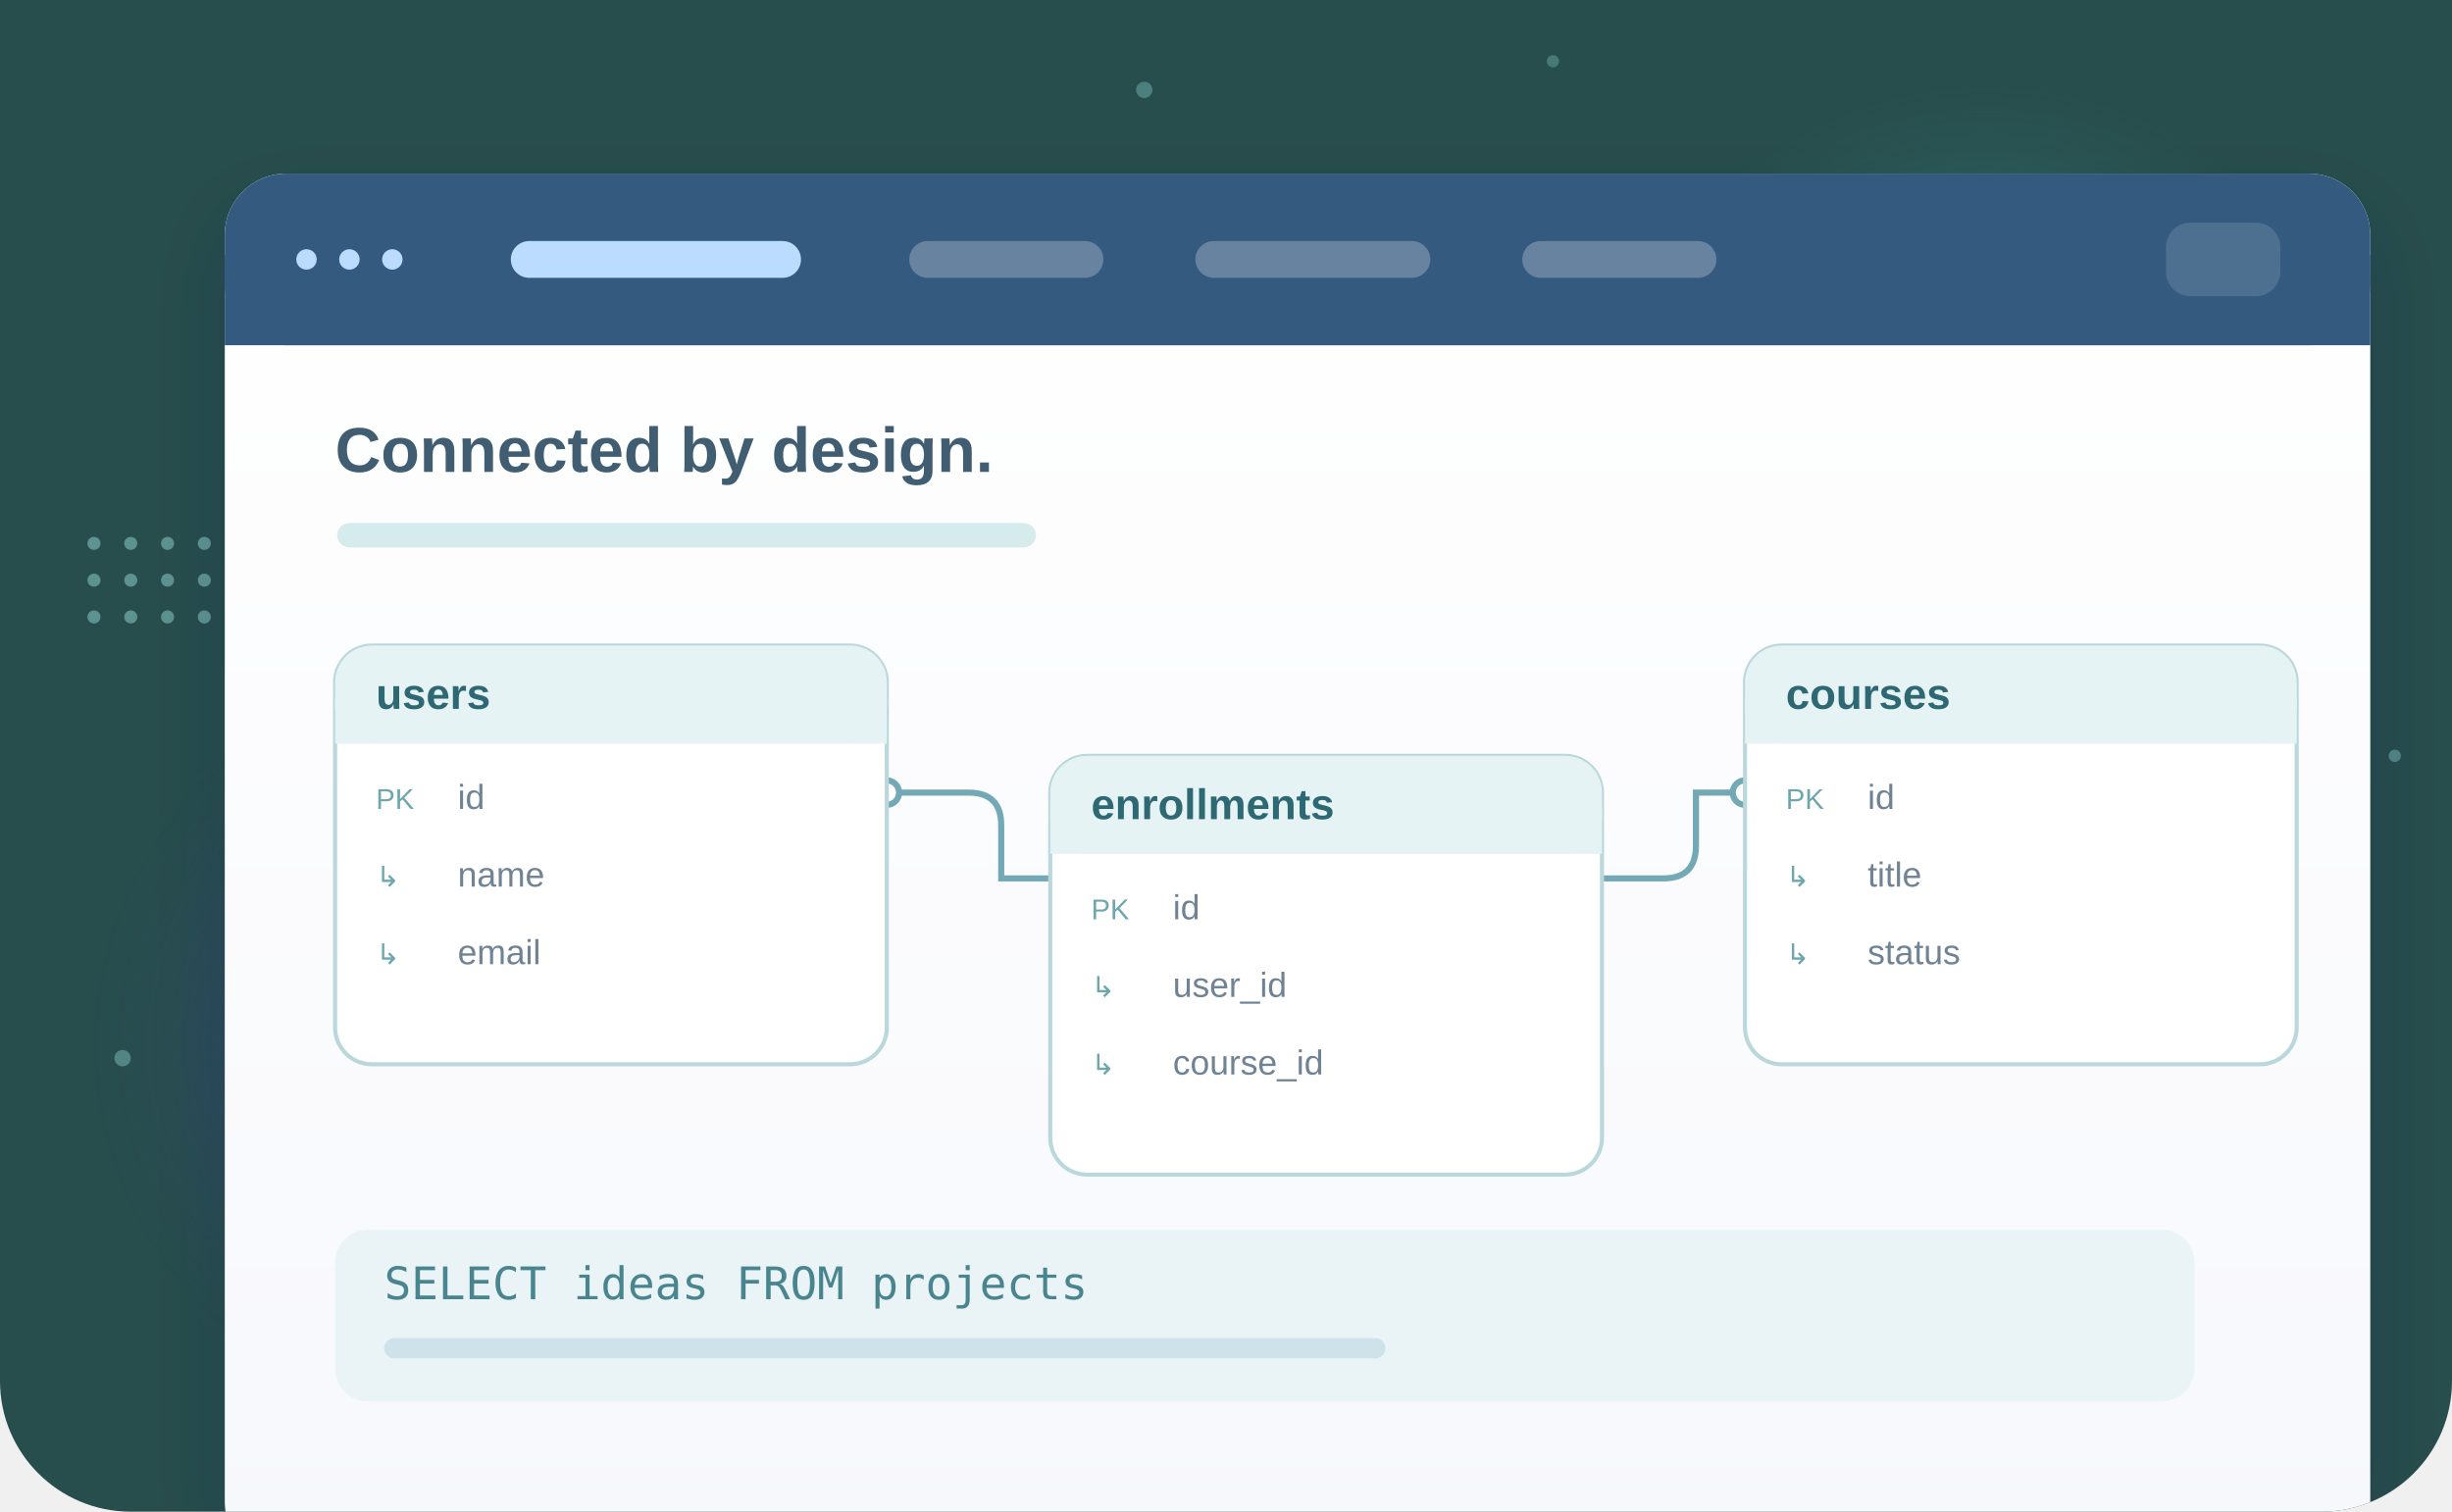
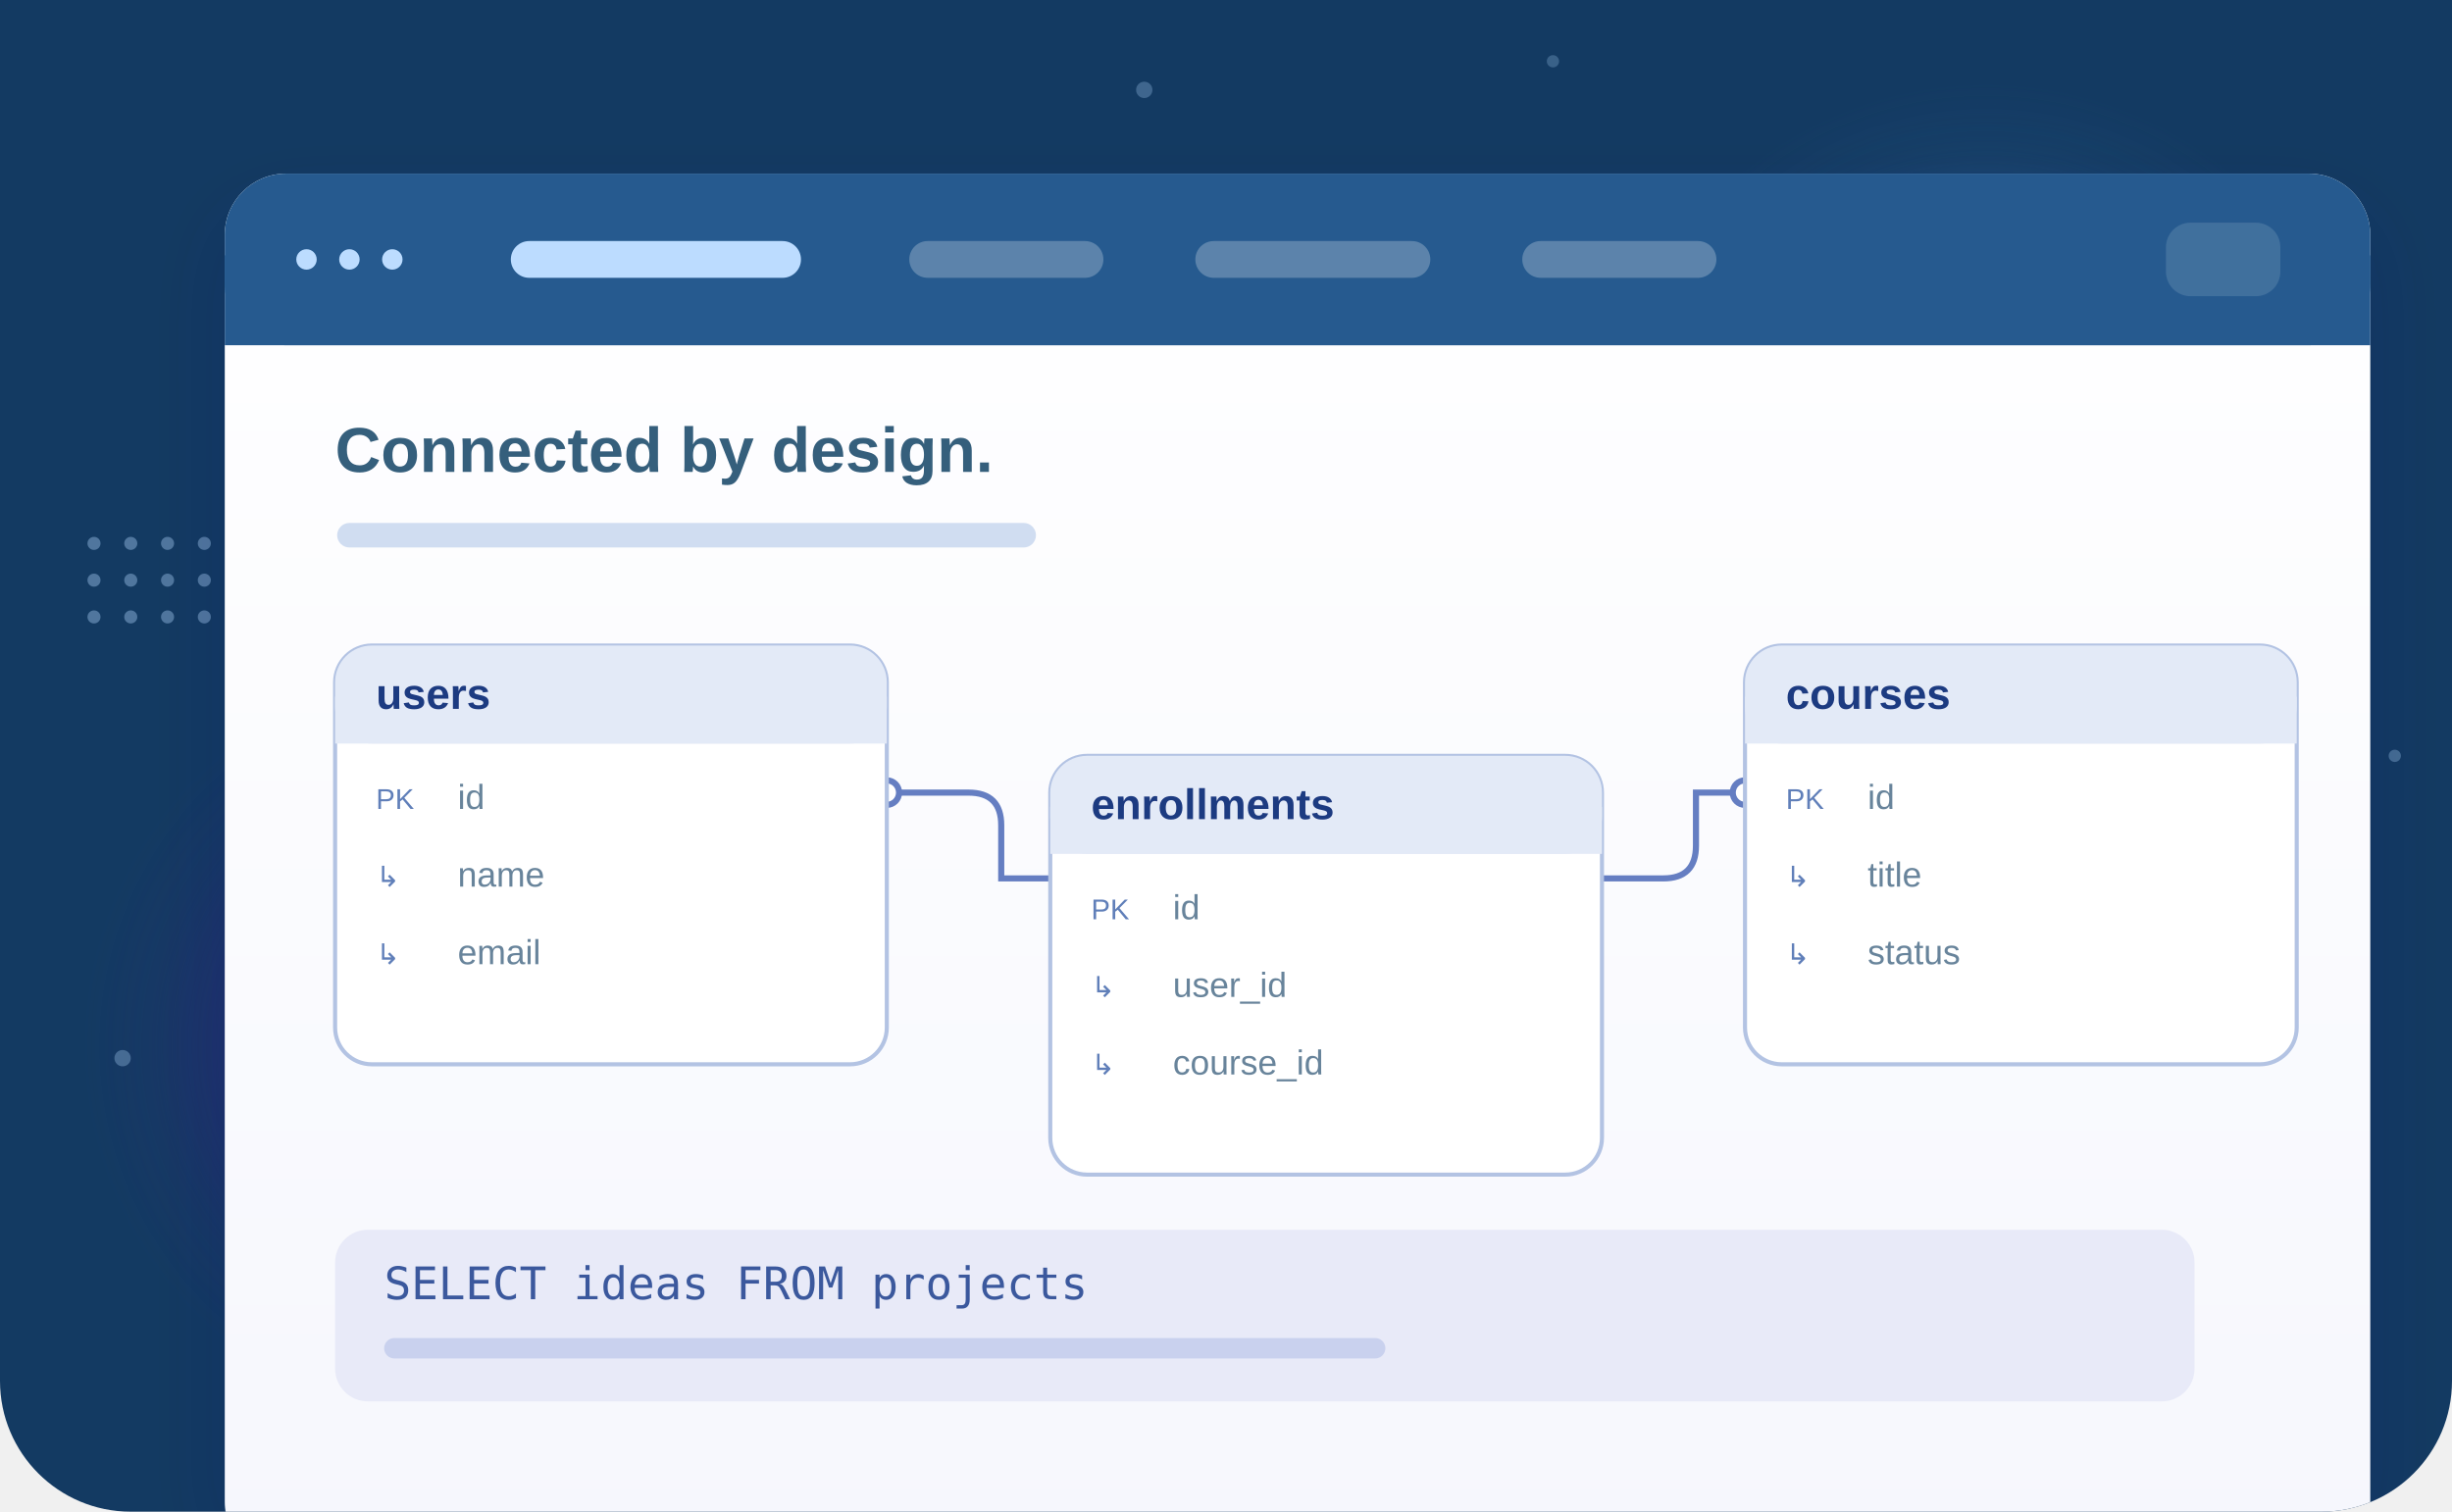
<svg xmlns="http://www.w3.org/2000/svg" width="1200" height="740" viewBox="0 160 1200 740" role="img" aria-label="Ilustracja bazy danych — schemat tabel i relacji">
  <defs>
    <clipPath id="edge">
      <rect x="0" y="0" width="1200" height="900" rx="64" fill="white" />
    </clipPath>
    <filter id="shadow" x="-30%" y="-30%" width="170%" height="180%">
-       <feDropShadow dx="0" dy="18" stdDeviation="20" flood-color="#203257" flood-opacity=".13" />
+       <feDropShadow dx="0" dy="18" stdDeviation="20" flood-color="#152e62" flood-opacity=".13" />
    </filter>
    <linearGradient id="paper" x2="0" y2="1">
      <stop stop-color="#fff" />
-       <stop offset="1" stop-color="#f7f8fc" />
+       <stop offset="1" stop-color="#f6f7fd" />
    </linearGradient>
  </defs>
  <g clip-path="url(#edge)">
-     <rect x="0" y="0" width="1200" height="900" rx="64" fill="#274d4c" />
+     <rect x="0" y="0" width="1200" height="900" rx="64" fill="#133a62" />
    <g data-decor="">
      <defs>
        <radialGradient id="decor-glow-a">
-           <stop data-tone="blob" offset="0" stop-color="#368380" />
-           <stop data-tone="blob" offset=".28" stop-color="#368380" />
-           <stop data-tone="blob" offset=".46" stop-color="#368380" stop-opacity=".84" />
-           <stop data-tone="blob" offset=".64" stop-color="#368380" stop-opacity=".5" />
-           <stop data-tone="blob" offset=".82" stop-color="#368380" stop-opacity=".16" />
-           <stop data-tone="blob" offset="1" stop-color="#368380" stop-opacity="0" />
+           <stop data-tone="blob" offset="0" stop-color="#295c8f" />
+           <stop data-tone="blob" offset=".28" stop-color="#295c8f" />
+           <stop data-tone="blob" offset=".46" stop-color="#295c8f" stop-opacity=".84" />
+           <stop data-tone="blob" offset=".64" stop-color="#295c8f" stop-opacity=".5" />
+           <stop data-tone="blob" offset=".82" stop-color="#295c8f" stop-opacity=".16" />
+           <stop data-tone="blob" offset="1" stop-color="#295c8f" stop-opacity="0" />
        </radialGradient>
        <radialGradient id="decor-glow-b">
-           <stop data-tone="blob" offset="0" stop-color="#334a70" />
-           <stop data-tone="blob" offset=".28" stop-color="#334a70" />
-           <stop data-tone="blob" offset=".46" stop-color="#334a70" stop-opacity=".84" />
-           <stop data-tone="blob" offset=".64" stop-color="#334a70" stop-opacity=".5" />
-           <stop data-tone="blob" offset=".82" stop-color="#334a70" stop-opacity=".16" />
-           <stop data-tone="blob" offset="1" stop-color="#334a70" stop-opacity="0" />
+           <stop data-tone="blob" offset="0" stop-color="#31257e" />
+           <stop data-tone="blob" offset=".28" stop-color="#31257e" />
+           <stop data-tone="blob" offset=".46" stop-color="#31257e" stop-opacity=".84" />
+           <stop data-tone="blob" offset=".64" stop-color="#31257e" stop-opacity=".5" />
+           <stop data-tone="blob" offset=".82" stop-color="#31257e" stop-opacity=".16" />
+           <stop data-tone="blob" offset="1" stop-color="#31257e" stop-opacity="0" />
        </radialGradient>
      </defs>
      <circle cx="972" cy="388" r="188" fill="url(#decor-glow-a)" opacity=".85" />
      <circle cx="228" cy="672" r="188" fill="url(#decor-glow-b)" opacity=".7" />
-       <circle data-tone="accent" cx="1108" cy="752" r="44" fill="none" stroke="#87cac8" stroke-width="3" opacity=".45" />
-       <circle data-tone="accent" cx="1108" cy="752" r="7" fill="#87cac8" opacity=".5" />
-       <circle data-tone="accent" cx="46" cy="426" r="3.2" fill="#87cac8" opacity=".55" />
-       <circle data-tone="accent" cx="64" cy="426" r="3.2" fill="#87cac8" opacity=".55" />
-       <circle data-tone="accent" cx="82" cy="426" r="3.2" fill="#87cac8" opacity=".55" />
-       <circle data-tone="accent" cx="100" cy="426" r="3.2" fill="#87cac8" opacity=".55" />
-       <circle data-tone="accent" cx="46" cy="444" r="3.2" fill="#87cac8" opacity=".55" />
-       <circle data-tone="accent" cx="64" cy="444" r="3.2" fill="#87cac8" opacity=".55" />
-       <circle data-tone="accent" cx="82" cy="444" r="3.2" fill="#87cac8" opacity=".55" />
-       <circle data-tone="accent" cx="100" cy="444" r="3.2" fill="#87cac8" opacity=".55" />
-       <circle data-tone="accent" cx="46" cy="462" r="3.2" fill="#87cac8" opacity=".55" />
-       <circle data-tone="accent" cx="64" cy="462" r="3.2" fill="#87cac8" opacity=".55" />
-       <circle data-tone="accent" cx="82" cy="462" r="3.2" fill="#87cac8" opacity=".55" />
-       <circle data-tone="accent" cx="100" cy="462" r="3.2" fill="#87cac8" opacity=".55" />
-       <circle data-tone="accent" cx="1150" cy="471" r="5" fill="#87cac8" opacity=".5" />
-       <circle data-tone="accent" cx="1172" cy="530" r="3" fill="#87cac8" opacity=".45" />
-       <circle data-tone="accent" cx="60" cy="678" r="4" fill="#87cac8" opacity=".45" />
-       <circle data-tone="accent" cx="560" cy="204" r="4" fill="#87cac8" opacity=".4" />
-       <circle data-tone="accent" cx="760" cy="190" r="3" fill="#87cac8" opacity=".35" />
+       <circle data-tone="accent" cx="1108" cy="752" r="44" fill="none" stroke="#81a8cf" stroke-width="3" opacity=".45" />
+       <circle data-tone="accent" cx="1108" cy="752" r="7" fill="#81a8cf" opacity=".5" />
+       <circle data-tone="accent" cx="46" cy="426" r="3.2" fill="#81a8cf" opacity=".55" />
+       <circle data-tone="accent" cx="64" cy="426" r="3.2" fill="#81a8cf" opacity=".55" />
+       <circle data-tone="accent" cx="82" cy="426" r="3.2" fill="#81a8cf" opacity=".55" />
+       <circle data-tone="accent" cx="100" cy="426" r="3.2" fill="#81a8cf" opacity=".55" />
+       <circle data-tone="accent" cx="46" cy="444" r="3.2" fill="#81a8cf" opacity=".55" />
+       <circle data-tone="accent" cx="64" cy="444" r="3.2" fill="#81a8cf" opacity=".55" />
+       <circle data-tone="accent" cx="82" cy="444" r="3.2" fill="#81a8cf" opacity=".55" />
+       <circle data-tone="accent" cx="100" cy="444" r="3.2" fill="#81a8cf" opacity=".55" />
+       <circle data-tone="accent" cx="46" cy="462" r="3.2" fill="#81a8cf" opacity=".55" />
+       <circle data-tone="accent" cx="64" cy="462" r="3.2" fill="#81a8cf" opacity=".55" />
+       <circle data-tone="accent" cx="82" cy="462" r="3.2" fill="#81a8cf" opacity=".55" />
+       <circle data-tone="accent" cx="100" cy="462" r="3.2" fill="#81a8cf" opacity=".55" />
+       <circle data-tone="accent" cx="1150" cy="471" r="5" fill="#81a8cf" opacity=".5" />
+       <circle data-tone="accent" cx="1172" cy="530" r="3" fill="#81a8cf" opacity=".45" />
+       <circle data-tone="accent" cx="60" cy="678" r="4" fill="#81a8cf" opacity=".45" />
+       <circle data-tone="accent" cx="560" cy="204" r="4" fill="#81a8cf" opacity=".4" />
+       <circle data-tone="accent" cx="760" cy="190" r="3" fill="#81a8cf" opacity=".35" />
    </g>
    <g filter="url(#shadow)">
      <rect x="110" y="245" width="1050" height="680" rx="30" fill="url(#paper)" />
-       <rect x="110" y="245" width="1050" height="84" rx="30" fill="#345a80" />
-       <rect x="110" y="285" width="1050" height="44" rx="0" fill="#345a80" />
+       <rect x="110" y="245" width="1050" height="84" rx="30" fill="#255a8f" />
+       <rect x="110" y="285" width="1050" height="44" rx="0" fill="#255a8f" />
      <g fill="#bcdcff">
        <circle cx="150" cy="287" r="5" />
        <circle cx="171" cy="287" r="5" />
        <circle cx="192" cy="287" r="5" />
      </g>
      <rect x="250" y="278" width="142" height="18" rx="9" fill="#bcdcff" />
      <rect x="445" y="278" width="95" height="18" rx="9" fill="#ffffff40" />
      <rect x="585" y="278" width="115" height="18" rx="9" fill="#ffffff40" />
      <rect x="745" y="278" width="95" height="18" rx="9" fill="#ffffff40" />
      <rect x="1060" y="269" width="56" height="36" rx="12" fill="#ffffff20" />
-       <text x="164" y="391" font-family="Segoe UI,Arial,sans-serif" font-size="31" fill="#405d72" font-weight="600">Connected by design.</text>
-       <rect x="165" y="416" width="342" height="12" rx="6" fill="#d5ebec" />
-       <g fill="none" stroke="#72a9b5" stroke-width="3">
+       <text x="164" y="391" font-family="Segoe UI,Arial,sans-serif" font-size="31" fill="#365f7c" font-weight="600">Connected by design.</text>
+       <rect x="165" y="416" width="342" height="12" rx="6" fill="#d0ddf1" />
+       <g fill="none" stroke="#657ec2" stroke-width="3">
        <path d="M434 548H474Q490 548 490 564V590H514" />
        <path d="M784 590H814Q830 590 830 574V548H854" />
        <circle cx="434" cy="548" r="6" fill="#fff" />
        <circle cx="854" cy="548" r="6" fill="#fff" />
      </g>
      <g>
-         <rect x="164" y="476" width="270" height="205" rx="18" fill="#fff" stroke="#bad8dc" stroke-width="2" />
-         <rect x="164" y="476" width="270" height="48" rx="18" fill="#e6f3f4" />
-         <rect x="164" y="501" width="270" height="23" rx="0" fill="#e6f3f4" />
-         <text x="184" y="507" font-family="Segoe UI,Arial,sans-serif" font-size="21" fill="#2d6773" font-weight="600">users</text>
-         <text x="184" y="556" font-family="Segoe UI,Arial,sans-serif" font-size="14" fill="#6da6ac">PK</text>
-         <text x="224" y="556" font-family="Segoe UI,Arial,sans-serif" font-size="17" fill="#6f8394">id</text>
-         <text x="184" y="594" font-family="Segoe UI,Arial,sans-serif" font-size="14" fill="#6da6ac">↳</text>
-         <text x="224" y="594" font-family="Segoe UI,Arial,sans-serif" font-size="17" fill="#6f8394">name</text>
-         <text x="184" y="632" font-family="Segoe UI,Arial,sans-serif" font-size="14" fill="#6da6ac">↳</text>
-         <text x="224" y="632" font-family="Segoe UI,Arial,sans-serif" font-size="17" fill="#6f8394">email</text>
+         <rect x="164" y="476" width="270" height="205" rx="18" fill="#fff" stroke="#b3c3e3" stroke-width="2" />
+         <rect x="164" y="476" width="270" height="48" rx="18" fill="#e3eaf7" />
+         <rect x="164" y="501" width="270" height="23" rx="0" fill="#e3eaf7" />
+         <text x="184" y="507" font-family="Segoe UI,Arial,sans-serif" font-size="21" fill="#1f3a81" font-weight="600">users</text>
+         <text x="184" y="556" font-family="Segoe UI,Arial,sans-serif" font-size="14" fill="#607fb9">PK</text>
+         <text x="224" y="556" font-family="Segoe UI,Arial,sans-serif" font-size="17" fill="#68849b">id</text>
+         <text x="184" y="594" font-family="Segoe UI,Arial,sans-serif" font-size="14" fill="#607fb9">↳</text>
+         <text x="224" y="594" font-family="Segoe UI,Arial,sans-serif" font-size="17" fill="#68849b">name</text>
+         <text x="184" y="632" font-family="Segoe UI,Arial,sans-serif" font-size="14" fill="#607fb9">↳</text>
+         <text x="224" y="632" font-family="Segoe UI,Arial,sans-serif" font-size="17" fill="#68849b">email</text>
      </g>
      <g>
-         <rect x="514" y="530" width="270" height="205" rx="18" fill="#fff" stroke="#bad8dc" stroke-width="2" />
-         <rect x="514" y="530" width="270" height="48" rx="18" fill="#e6f3f4" />
-         <rect x="514" y="555" width="270" height="23" rx="0" fill="#e6f3f4" />
-         <text x="534" y="561" font-family="Segoe UI,Arial,sans-serif" font-size="21" fill="#2d6773" font-weight="600">enrollments</text>
-         <text x="534" y="610" font-family="Segoe UI,Arial,sans-serif" font-size="14" fill="#6da6ac">PK</text>
-         <text x="574" y="610" font-family="Segoe UI,Arial,sans-serif" font-size="17" fill="#6f8394">id</text>
-         <text x="534" y="648" font-family="Segoe UI,Arial,sans-serif" font-size="14" fill="#6da6ac">↳</text>
-         <text x="574" y="648" font-family="Segoe UI,Arial,sans-serif" font-size="17" fill="#6f8394">user_id</text>
-         <text x="534" y="686" font-family="Segoe UI,Arial,sans-serif" font-size="14" fill="#6da6ac">↳</text>
-         <text x="574" y="686" font-family="Segoe UI,Arial,sans-serif" font-size="17" fill="#6f8394">course_id</text>
+         <rect x="514" y="530" width="270" height="205" rx="18" fill="#fff" stroke="#b3c3e3" stroke-width="2" />
+         <rect x="514" y="530" width="270" height="48" rx="18" fill="#e3eaf7" />
+         <rect x="514" y="555" width="270" height="23" rx="0" fill="#e3eaf7" />
+         <text x="534" y="561" font-family="Segoe UI,Arial,sans-serif" font-size="21" fill="#1f3a81" font-weight="600">enrollments</text>
+         <text x="534" y="610" font-family="Segoe UI,Arial,sans-serif" font-size="14" fill="#607fb9">PK</text>
+         <text x="574" y="610" font-family="Segoe UI,Arial,sans-serif" font-size="17" fill="#68849b">id</text>
+         <text x="534" y="648" font-family="Segoe UI,Arial,sans-serif" font-size="14" fill="#607fb9">↳</text>
+         <text x="574" y="648" font-family="Segoe UI,Arial,sans-serif" font-size="17" fill="#68849b">user_id</text>
+         <text x="534" y="686" font-family="Segoe UI,Arial,sans-serif" font-size="14" fill="#607fb9">↳</text>
+         <text x="574" y="686" font-family="Segoe UI,Arial,sans-serif" font-size="17" fill="#68849b">course_id</text>
      </g>
      <g>
-         <rect x="854" y="476" width="270" height="205" rx="18" fill="#fff" stroke="#bad8dc" stroke-width="2" />
-         <rect x="854" y="476" width="270" height="48" rx="18" fill="#e6f3f4" />
-         <rect x="854" y="501" width="270" height="23" rx="0" fill="#e6f3f4" />
-         <text x="874" y="507" font-family="Segoe UI,Arial,sans-serif" font-size="21" fill="#2d6773" font-weight="600">courses</text>
-         <text x="874" y="556" font-family="Segoe UI,Arial,sans-serif" font-size="14" fill="#6da6ac">PK</text>
-         <text x="914" y="556" font-family="Segoe UI,Arial,sans-serif" font-size="17" fill="#6f8394">id</text>
-         <text x="874" y="594" font-family="Segoe UI,Arial,sans-serif" font-size="14" fill="#6da6ac">↳</text>
-         <text x="914" y="594" font-family="Segoe UI,Arial,sans-serif" font-size="17" fill="#6f8394">title</text>
-         <text x="874" y="632" font-family="Segoe UI,Arial,sans-serif" font-size="14" fill="#6da6ac">↳</text>
-         <text x="914" y="632" font-family="Segoe UI,Arial,sans-serif" font-size="17" fill="#6f8394">status</text>
+         <rect x="854" y="476" width="270" height="205" rx="18" fill="#fff" stroke="#b3c3e3" stroke-width="2" />
+         <rect x="854" y="476" width="270" height="48" rx="18" fill="#e3eaf7" />
+         <rect x="854" y="501" width="270" height="23" rx="0" fill="#e3eaf7" />
+         <text x="874" y="507" font-family="Segoe UI,Arial,sans-serif" font-size="21" fill="#1f3a81" font-weight="600">courses</text>
+         <text x="874" y="556" font-family="Segoe UI,Arial,sans-serif" font-size="14" fill="#607fb9">PK</text>
+         <text x="914" y="556" font-family="Segoe UI,Arial,sans-serif" font-size="17" fill="#68849b">id</text>
+         <text x="874" y="594" font-family="Segoe UI,Arial,sans-serif" font-size="14" fill="#607fb9">↳</text>
+         <text x="914" y="594" font-family="Segoe UI,Arial,sans-serif" font-size="17" fill="#68849b">title</text>
+         <text x="874" y="632" font-family="Segoe UI,Arial,sans-serif" font-size="14" fill="#607fb9">↳</text>
+         <text x="914" y="632" font-family="Segoe UI,Arial,sans-serif" font-size="17" fill="#68849b">status</text>
      </g>
-       <rect x="164" y="762" width="910" height="84" rx="16" fill="#eaf3f6" />
-       <text x="188" y="796" font-family="Segoe UI,Arial,sans-serif" font-size="22" fill="#48858f" style="font-family:monospace">SELECT ideas FROM projects</text>
-       <rect x="188" y="815" width="490" height="10" rx="5" fill="#cee3e9" />
+       <rect x="164" y="762" width="910" height="84" rx="16" fill="#e8eaf8" />
+       <text x="188" y="796" font-family="Segoe UI,Arial,sans-serif" font-size="22" fill="#3a599d" style="font-family:monospace">SELECT ideas FROM projects</text>
+       <rect x="188" y="815" width="490" height="10" rx="5" fill="#c9d1ee" />
    </g>
  </g>
</svg>
